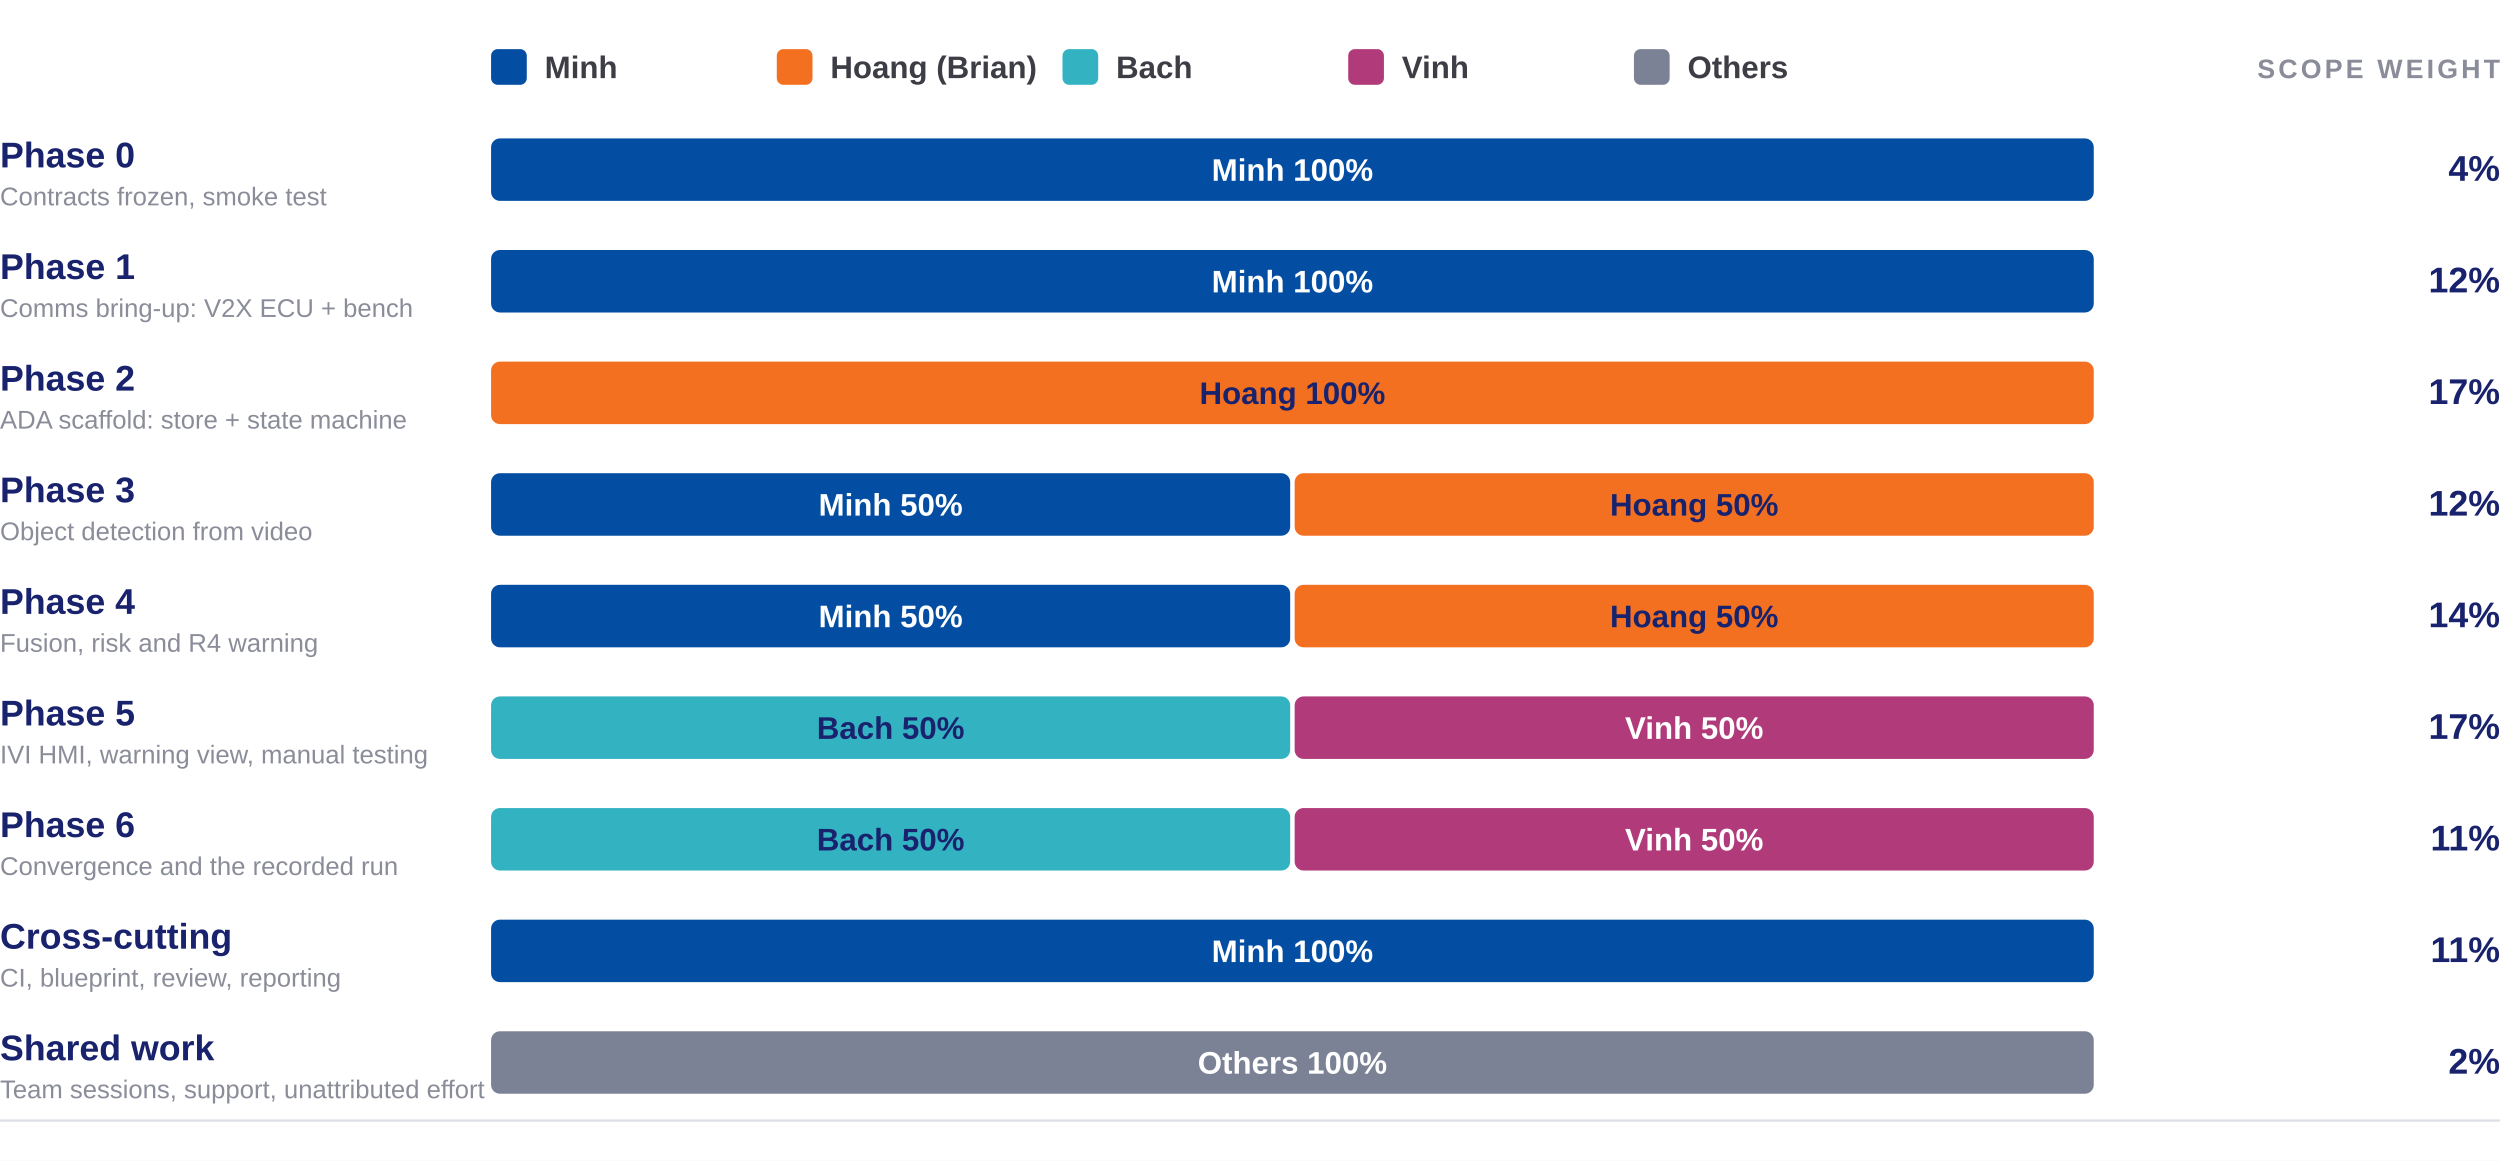
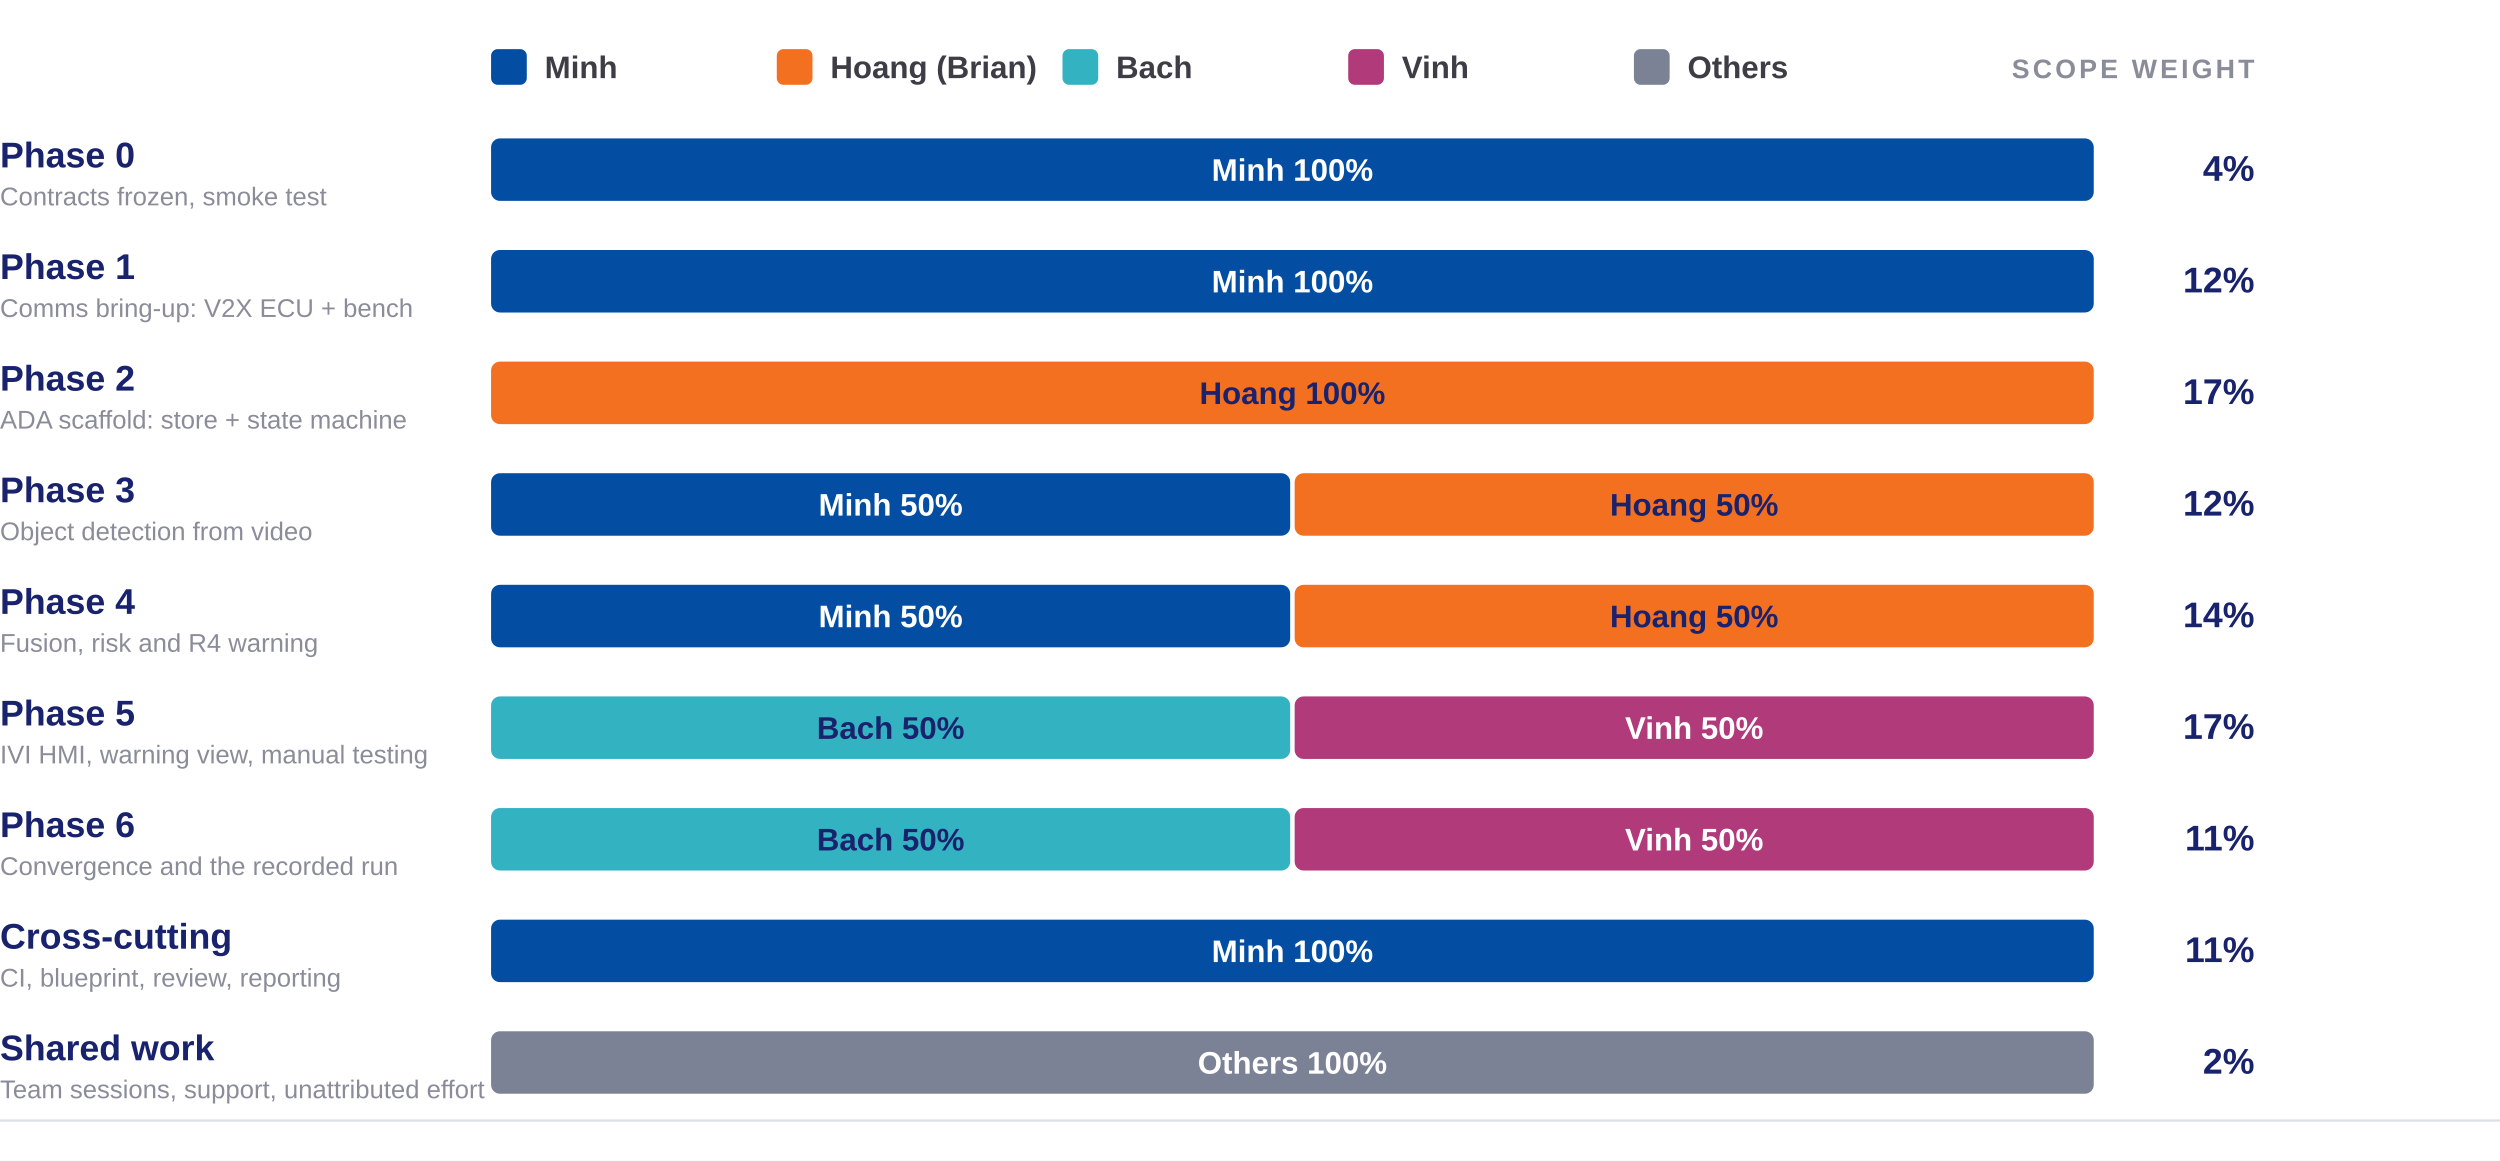
<svg xmlns="http://www.w3.org/2000/svg" viewBox="0 0 1120 520" width="1120" height="520" font-family="Segoe UI, Segoe UI Variable, Helvetica Neue, Arial, sans-serif">
  <rect width="1120" height="520" fill="#ffffff" />
  <rect x="220" y="22" width="16.0" height="16" rx="3" fill="#034EA2" />
  <text x="244" y="35" font-size="14" fill="#3d3d46" font-weight="600">Minh</text>
  <rect x="348" y="22" width="16.0" height="16" rx="3" fill="#F37021" />
  <text x="372" y="35" font-size="14" fill="#3d3d46" font-weight="600">Hoang (Brian)</text>
  <rect x="476" y="22" width="16.0" height="16" rx="3" fill="#33B2C1" />
  <text x="500" y="35" font-size="14" fill="#3d3d46" font-weight="600">Bach</text>
  <rect x="604" y="22" width="16.0" height="16" rx="3" fill="#B03A7A" />
  <text x="628" y="35" font-size="14" fill="#3d3d46" font-weight="600">Vinh</text>
  <rect x="732" y="22" width="16.0" height="16" rx="3" fill="#7C8296" />
  <text x="756" y="35" font-size="14" fill="#3d3d46" font-weight="600">Others</text>
-   <text x="1120" y="35" font-size="12" fill="#8a8d99" font-weight="700" text-anchor="end" letter-spacing="1.4">SCOPE WEIGHT</text>
+   <text x="1010" y="35" font-size="12" fill="#8a8d99" font-weight="700" text-anchor="end" letter-spacing="1.4">SCOPE WEIGHT</text>
  <text x="0" y="75" font-size="16" fill="#19226D" font-weight="700">Phase 0</text>
  <text x="0" y="92" font-size="11.5" fill="#8a8d99" font-weight="400">Contracts frozen, smoke test</text>
  <rect x="220" y="62" width="718.0" height="28" rx="4" fill="#034EA2" />
  <text x="579.0" y="81" font-size="14" fill="#ffffff" font-weight="700" text-anchor="middle">Minh 100%</text>
-   <text x="1120" y="81" font-size="16" fill="#19226D" font-weight="700" text-anchor="end">4%</text>
+   <text x="1010" y="81" font-size="16" fill="#19226D" font-weight="700" text-anchor="end">4%</text>
  <text x="0" y="125" font-size="16" fill="#19226D" font-weight="700">Phase 1</text>
  <text x="0" y="142" font-size="11.5" fill="#8a8d99" font-weight="400">Comms bring-up: V2X ECU + bench</text>
  <rect x="220" y="112" width="718.0" height="28" rx="4" fill="#034EA2" />
  <text x="579.0" y="131" font-size="14" fill="#ffffff" font-weight="700" text-anchor="middle">Minh 100%</text>
-   <text x="1120" y="131" font-size="16" fill="#19226D" font-weight="700" text-anchor="end">12%</text>
+   <text x="1010" y="131" font-size="16" fill="#19226D" font-weight="700" text-anchor="end">12%</text>
  <text x="0" y="175" font-size="16" fill="#19226D" font-weight="700">Phase 2</text>
  <text x="0" y="192" font-size="11.5" fill="#8a8d99" font-weight="400">ADA scaffold: store + state machine</text>
  <rect x="220" y="162" width="718.0" height="28" rx="4" fill="#F37021" />
  <text x="579.0" y="181" font-size="14" fill="#19226D" font-weight="700" text-anchor="middle">Hoang 100%</text>
-   <text x="1120" y="181" font-size="16" fill="#19226D" font-weight="700" text-anchor="end">17%</text>
+   <text x="1010" y="181" font-size="16" fill="#19226D" font-weight="700" text-anchor="end">17%</text>
  <text x="0" y="225" font-size="16" fill="#19226D" font-weight="700">Phase 3</text>
  <text x="0" y="242" font-size="11.5" fill="#8a8d99" font-weight="400">Object detection from video</text>
  <rect x="220" y="212" width="358.0" height="28" rx="4" fill="#034EA2" />
  <text x="399.0" y="231" font-size="14" fill="#ffffff" font-weight="700" text-anchor="middle">Minh 50%</text>
  <rect x="580.0" y="212" width="358.0" height="28" rx="4" fill="#F37021" />
  <text x="759.0" y="231" font-size="14" fill="#19226D" font-weight="700" text-anchor="middle">Hoang 50%</text>
-   <text x="1120" y="231" font-size="16" fill="#19226D" font-weight="700" text-anchor="end">12%</text>
+   <text x="1010" y="231" font-size="16" fill="#19226D" font-weight="700" text-anchor="end">12%</text>
  <text x="0" y="275" font-size="16" fill="#19226D" font-weight="700">Phase 4</text>
  <text x="0" y="292" font-size="11.5" fill="#8a8d99" font-weight="400">Fusion, risk and R4 warning</text>
  <rect x="220" y="262" width="358.0" height="28" rx="4" fill="#034EA2" />
  <text x="399.0" y="281" font-size="14" fill="#ffffff" font-weight="700" text-anchor="middle">Minh 50%</text>
  <rect x="580.0" y="262" width="358.0" height="28" rx="4" fill="#F37021" />
  <text x="759.0" y="281" font-size="14" fill="#19226D" font-weight="700" text-anchor="middle">Hoang 50%</text>
-   <text x="1120" y="281" font-size="16" fill="#19226D" font-weight="700" text-anchor="end">14%</text>
+   <text x="1010" y="281" font-size="16" fill="#19226D" font-weight="700" text-anchor="end">14%</text>
  <text x="0" y="325" font-size="16" fill="#19226D" font-weight="700">Phase 5</text>
  <text x="0" y="342" font-size="11.5" fill="#8a8d99" font-weight="400">IVI HMI, warning view, manual testing</text>
  <rect x="220" y="312" width="358.0" height="28" rx="4" fill="#33B2C1" />
  <text x="399.0" y="331" font-size="14" fill="#19226D" font-weight="700" text-anchor="middle">Bach 50%</text>
  <rect x="580.0" y="312" width="358.0" height="28" rx="4" fill="#B03A7A" />
  <text x="759.0" y="331" font-size="14" fill="#ffffff" font-weight="700" text-anchor="middle">Vinh 50%</text>
-   <text x="1120" y="331" font-size="16" fill="#19226D" font-weight="700" text-anchor="end">17%</text>
+   <text x="1010" y="331" font-size="16" fill="#19226D" font-weight="700" text-anchor="end">17%</text>
  <text x="0" y="375" font-size="16" fill="#19226D" font-weight="700">Phase 6</text>
  <text x="0" y="392" font-size="11.5" fill="#8a8d99" font-weight="400">Convergence and the recorded run</text>
  <rect x="220" y="362" width="358.0" height="28" rx="4" fill="#33B2C1" />
  <text x="399.0" y="381" font-size="14" fill="#19226D" font-weight="700" text-anchor="middle">Bach 50%</text>
  <rect x="580.0" y="362" width="358.0" height="28" rx="4" fill="#B03A7A" />
  <text x="759.0" y="381" font-size="14" fill="#ffffff" font-weight="700" text-anchor="middle">Vinh 50%</text>
-   <text x="1120" y="381" font-size="16" fill="#19226D" font-weight="700" text-anchor="end">11%</text>
+   <text x="1010" y="381" font-size="16" fill="#19226D" font-weight="700" text-anchor="end">11%</text>
  <text x="0" y="425" font-size="16" fill="#19226D" font-weight="700">Cross-cutting</text>
  <text x="0" y="442" font-size="11.5" fill="#8a8d99" font-weight="400">CI, blueprint, review, reporting</text>
  <rect x="220" y="412" width="718.0" height="28" rx="4" fill="#034EA2" />
  <text x="579.0" y="431" font-size="14" fill="#ffffff" font-weight="700" text-anchor="middle">Minh 100%</text>
-   <text x="1120" y="431" font-size="16" fill="#19226D" font-weight="700" text-anchor="end">11%</text>
+   <text x="1010" y="431" font-size="16" fill="#19226D" font-weight="700" text-anchor="end">11%</text>
  <text x="0" y="475" font-size="16" fill="#19226D" font-weight="700">Shared work</text>
  <text x="0" y="492" font-size="11.5" fill="#8a8d99" font-weight="400">Team sessions, support, unattributed effort</text>
  <rect x="220" y="462" width="718.0" height="28" rx="4" fill="#7C8296" />
  <text x="579.0" y="481" font-size="14" fill="#ffffff" font-weight="700" text-anchor="middle">Others 100%</text>
-   <text x="1120" y="481" font-size="16" fill="#19226D" font-weight="700" text-anchor="end">2%</text>
+   <text x="1010" y="481" font-size="16" fill="#19226D" font-weight="700" text-anchor="end">2%</text>
  <line x1="0" y1="502" x2="1120" y2="502" stroke="#DCDEE8" />
</svg>
